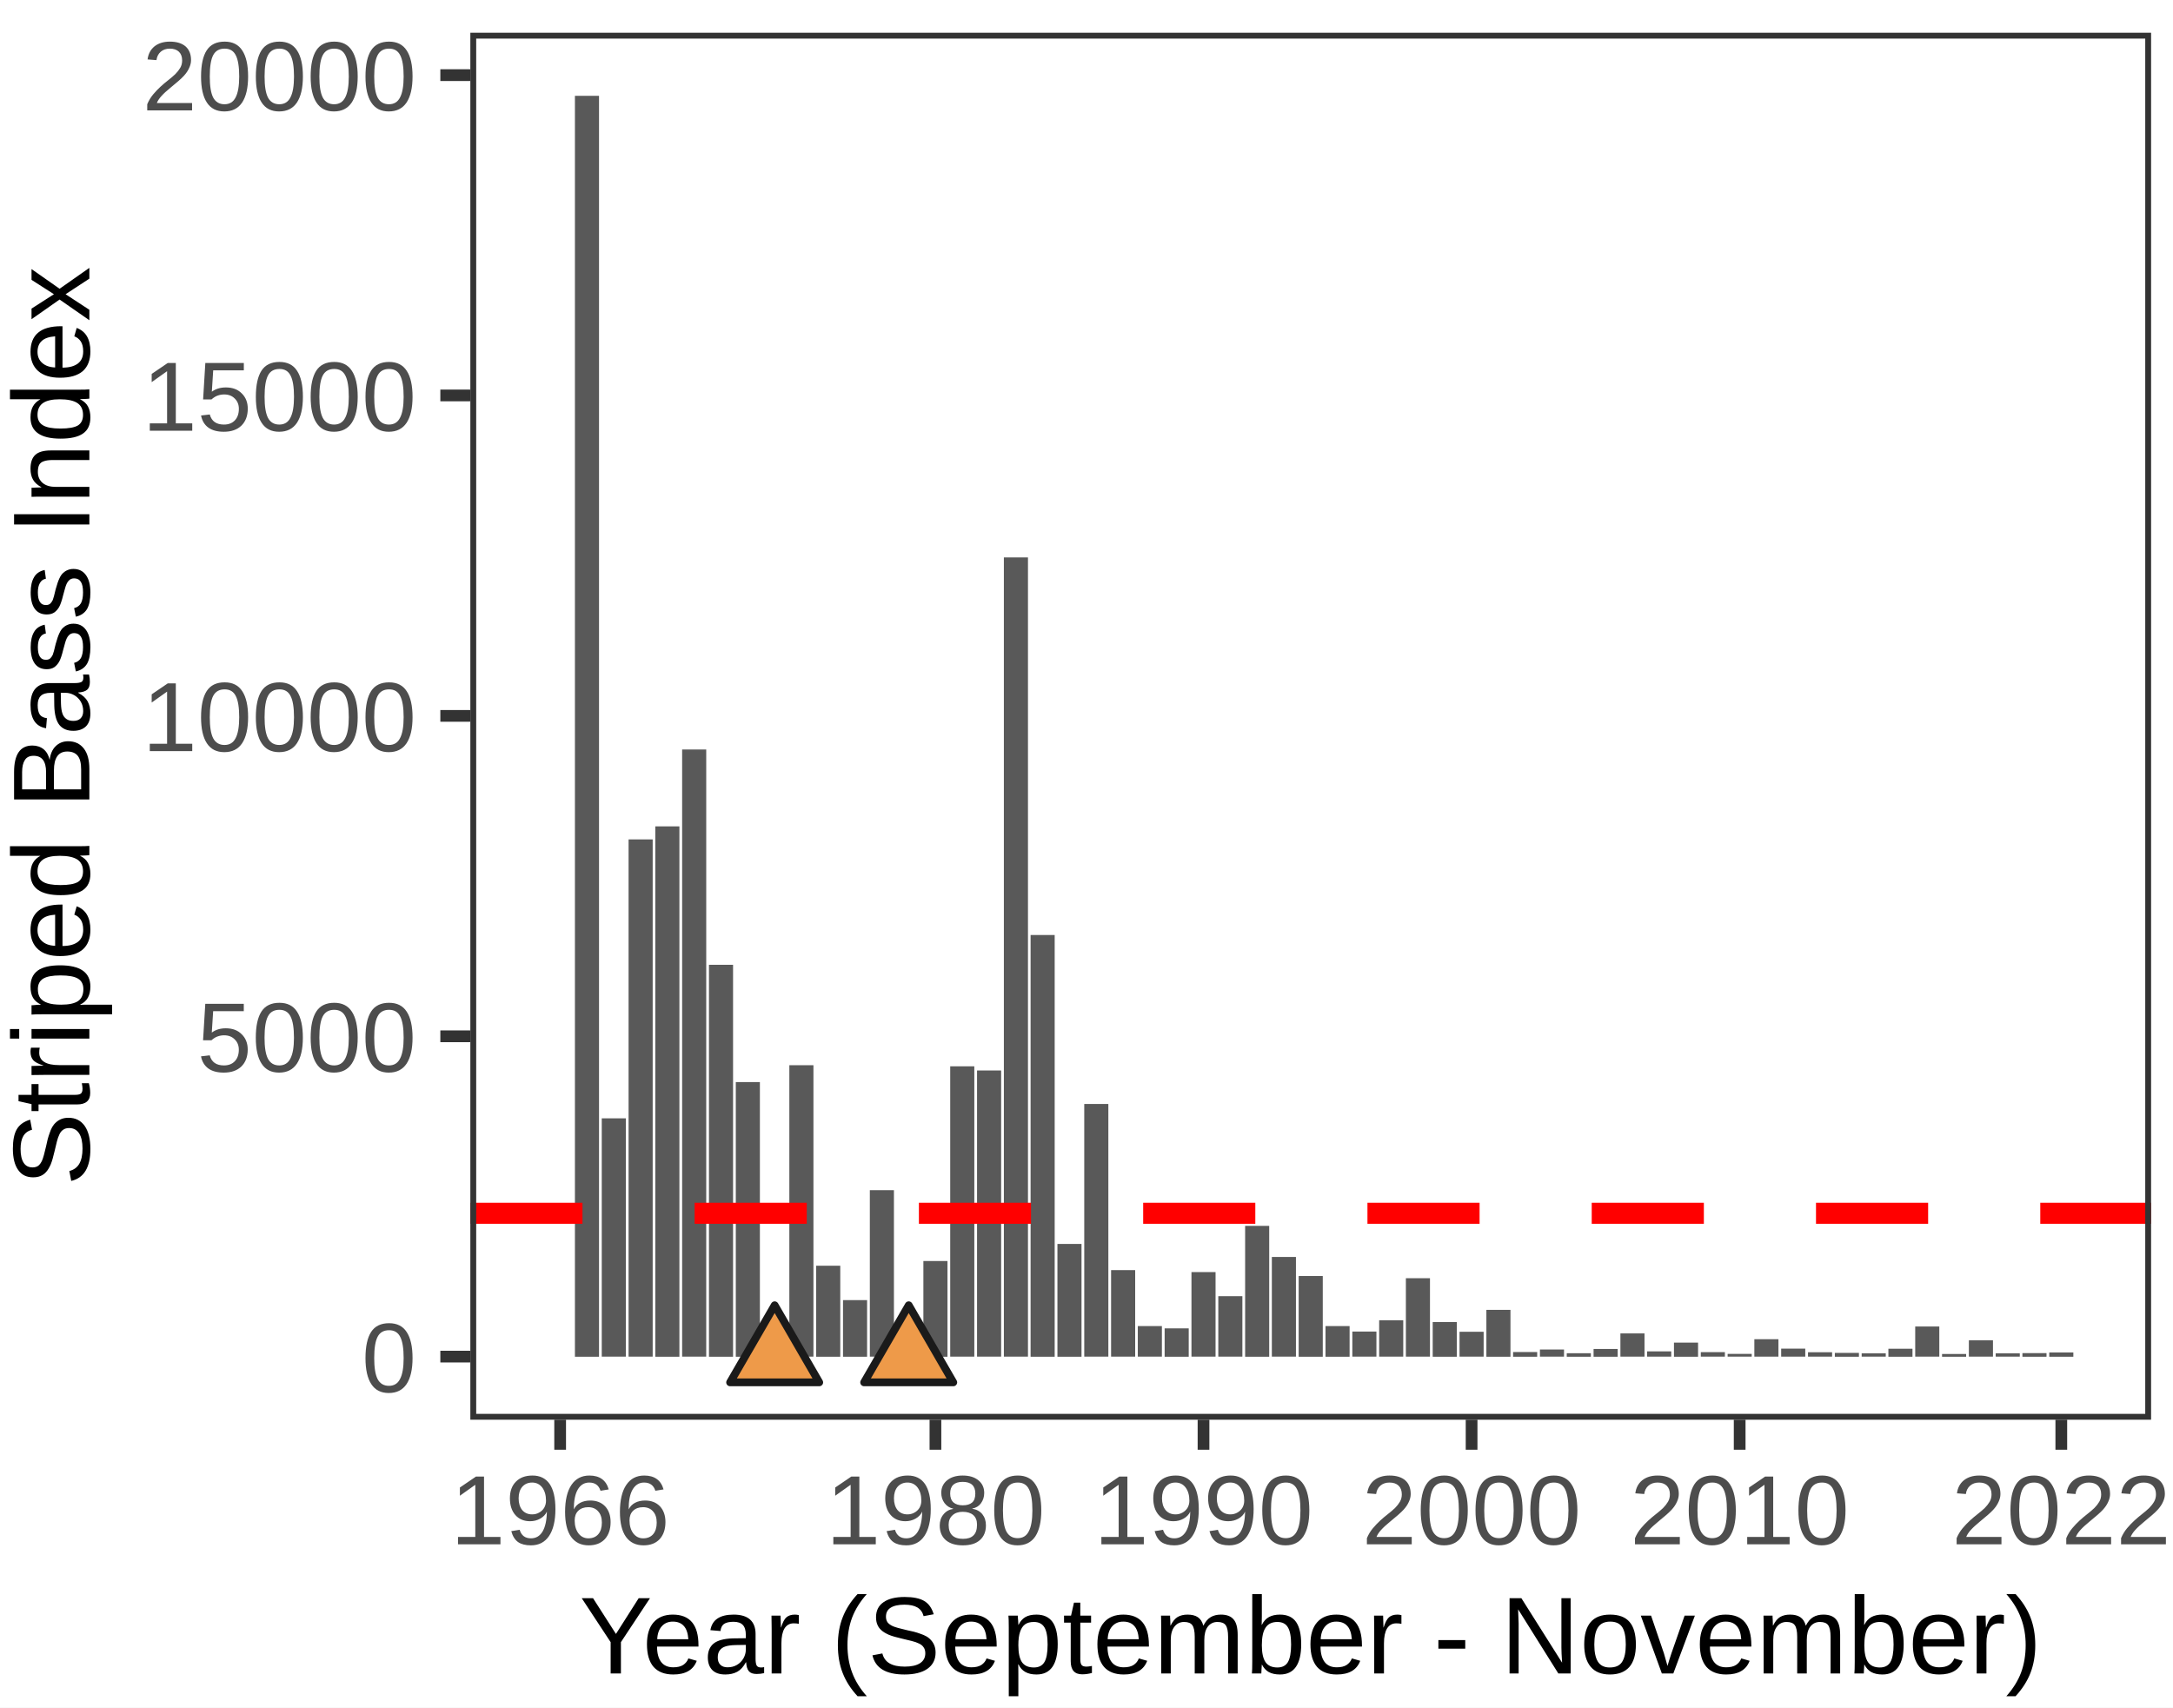
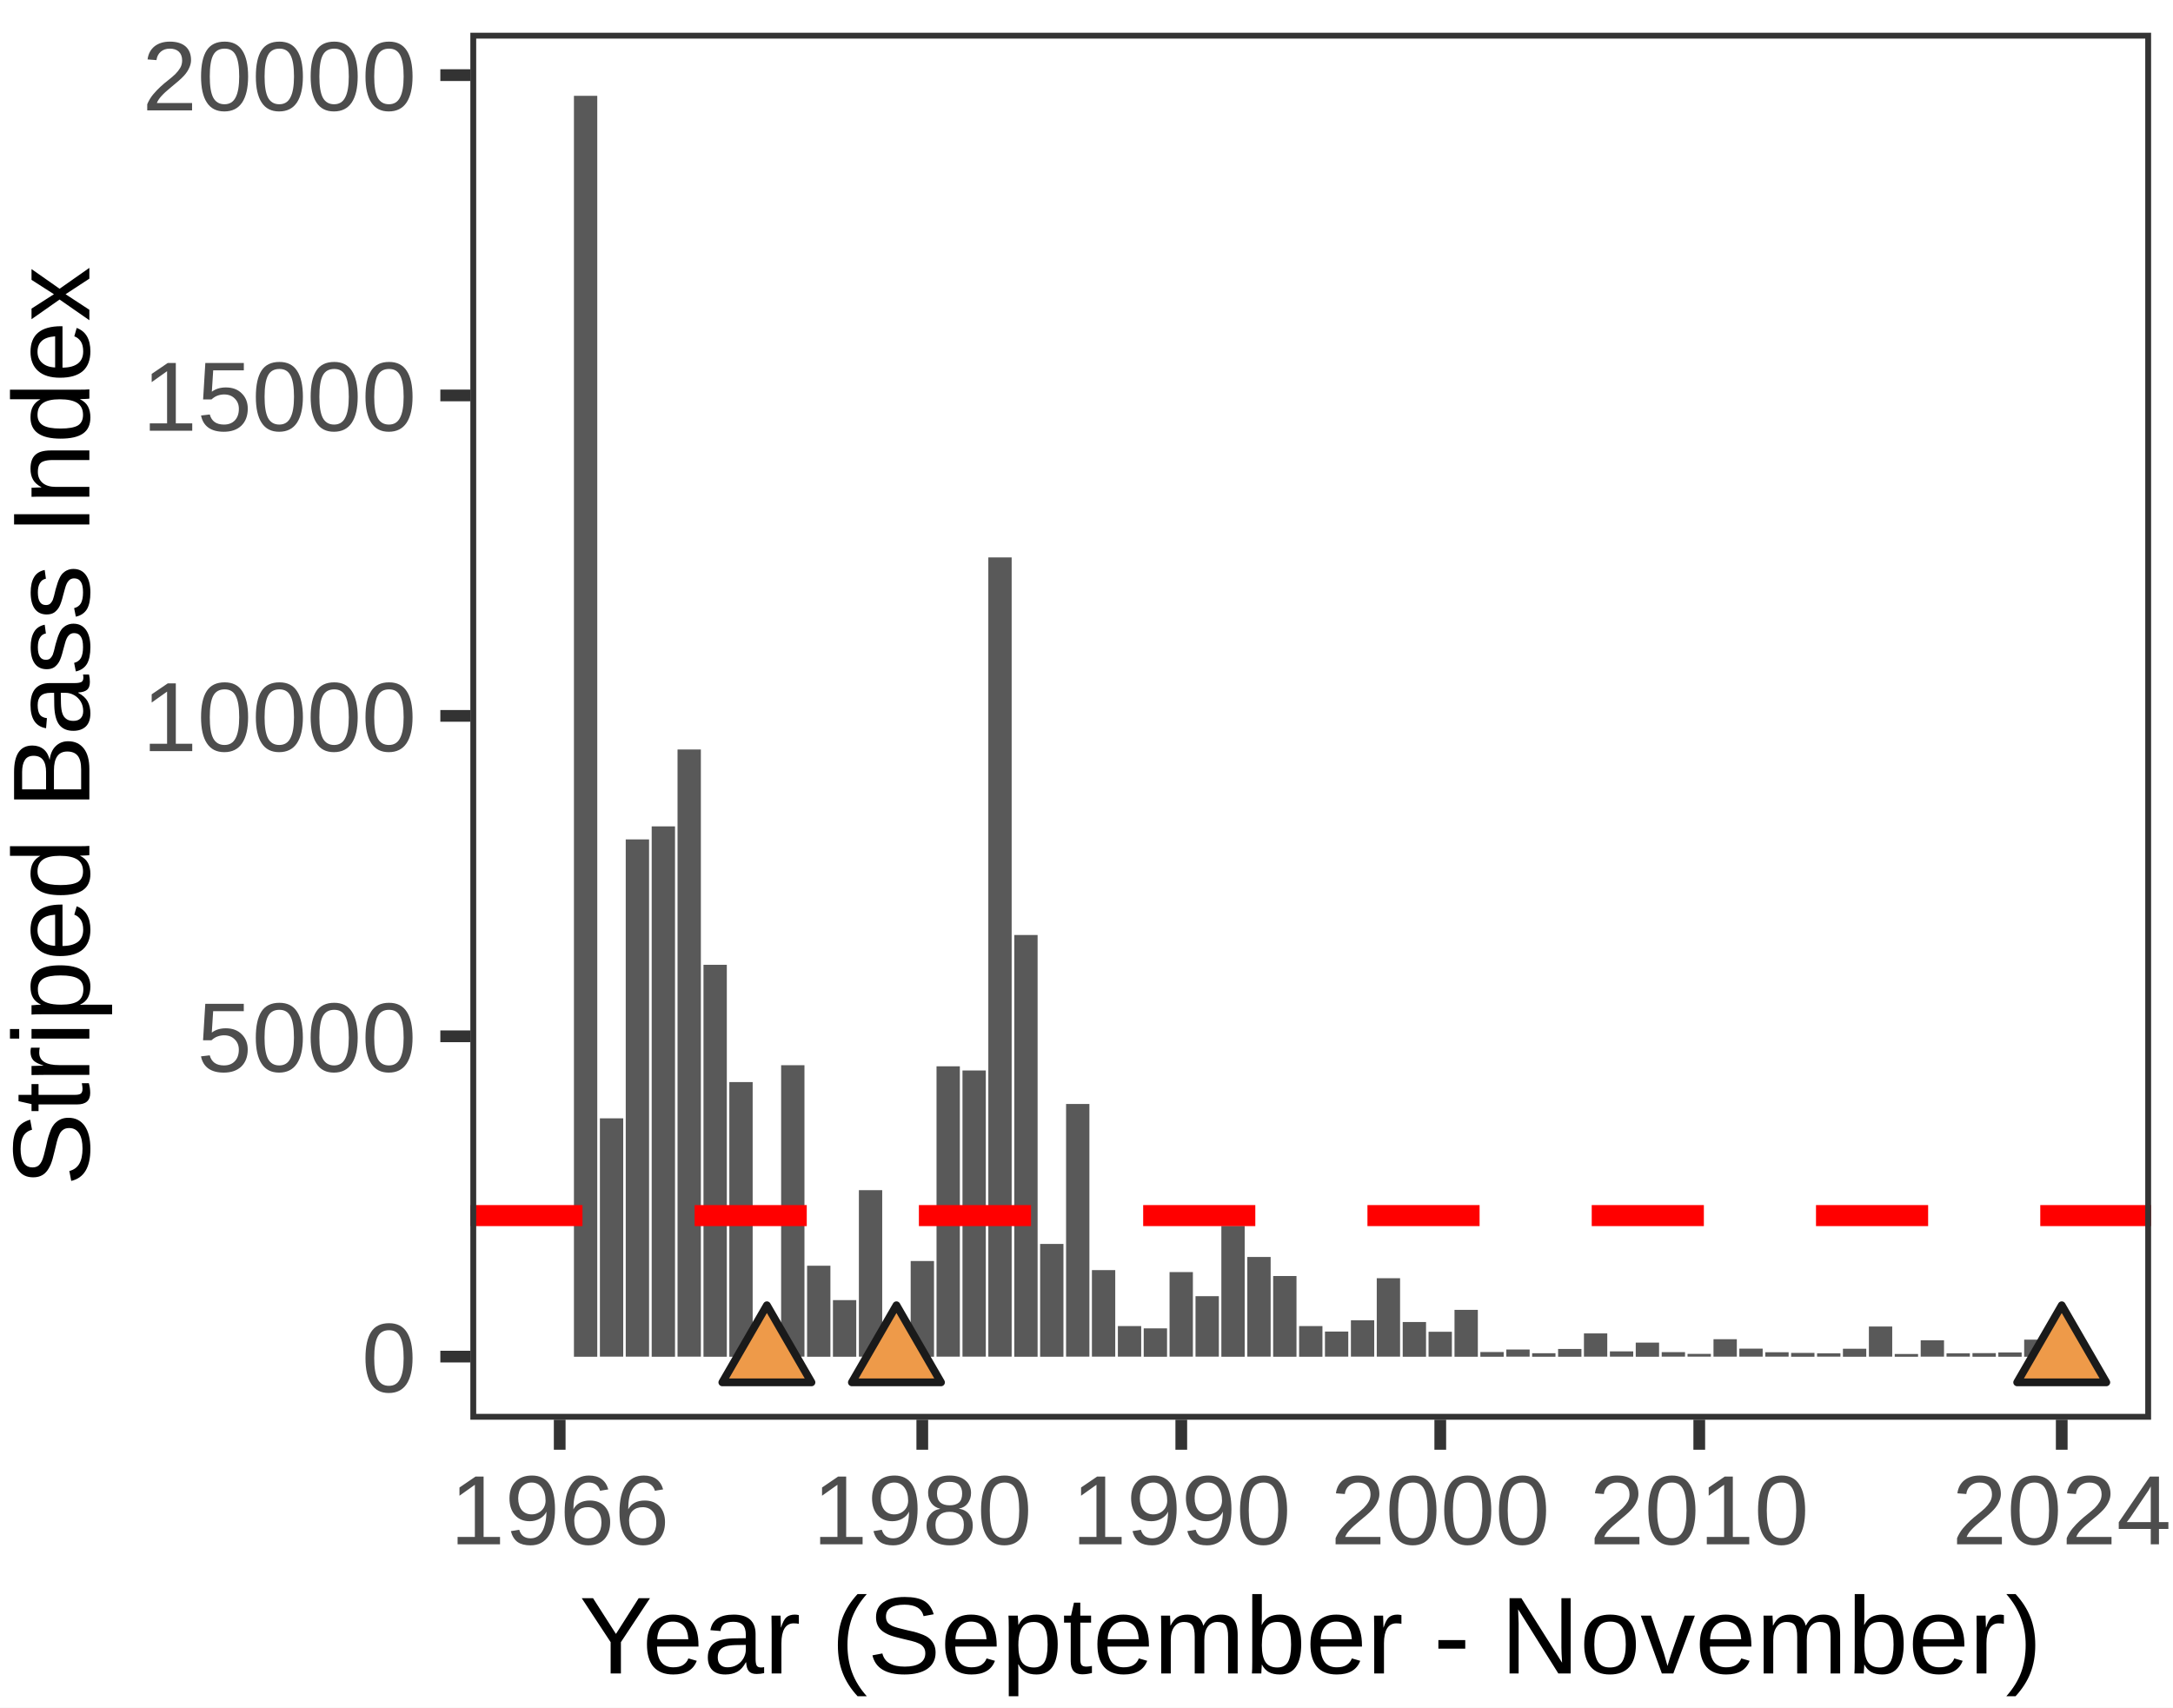
<svg xmlns="http://www.w3.org/2000/svg" class="svglite" width="198.43pt" height="155.91pt" viewBox="0 0 198.43 155.91">
  <defs>
    <style type="text/css">
    .svglite line, .svglite polyline, .svglite polygon, .svglite path, .svglite rect, .svglite circle {
      fill: none;
      stroke: #000000;
      stroke-linecap: round;
      stroke-linejoin: round;
      stroke-miterlimit: 10.00;
    }
    .svglite text {
      white-space: pre;
    }
  </style>
  </defs>
  <rect width="100%" height="100%" style="stroke: none; fill: #FFFFFF;" />
  <defs>
    <clipPath id="cpMC4wMHwxOTguNDN8MC4wMHwxNTUuOTE=">
      <rect x="0.00" y="0.00" width="198.43" height="155.91" />
    </clipPath>
  </defs>
  <g clip-path="url(#cpMC4wMHwxOTguNDN8MC4wMHwxNTUuOTE=)">
    <rect x="0.00" y="0.00" width="198.43" height="155.91" style="stroke-width: 1.07; stroke: #FFFFFF; fill: #FFFFFF;" />
  </g>
  <defs>
    <clipPath id="cpNDIuOTV8MTk2LjQzfDIuOTl8MTI5LjY0">
      <rect x="42.95" y="2.99" width="153.48" height="126.65" />
    </clipPath>
  </defs>
  <g clip-path="url(#cpNDIuOTV8MTk2LjQzfDIuOTl8MTI5LjY0)">
    <rect x="42.95" y="2.99" width="153.48" height="126.65" style="stroke-width: 1.07; stroke: none; fill: #FFFFFF;" />
-     <rect x="52.50" y="8.75" width="2.20" height="115.14" style="stroke-width: 1.07; stroke: none; stroke-linecap: butt; stroke-linejoin: miter; fill: #595959;" />
-     <rect x="54.95" y="102.12" width="2.20" height="21.76" style="stroke-width: 1.07; stroke: none; stroke-linecap: butt; stroke-linejoin: miter; fill: #595959;" />
-     <rect x="57.40" y="76.65" width="2.20" height="47.23" style="stroke-width: 1.07; stroke: none; stroke-linecap: butt; stroke-linejoin: miter; fill: #595959;" />
-     <rect x="59.84" y="75.46" width="2.20" height="48.43" style="stroke-width: 1.07; stroke: none; stroke-linecap: butt; stroke-linejoin: miter; fill: #595959;" />
-     <rect x="62.29" y="68.44" width="2.20" height="55.44" style="stroke-width: 1.07; stroke: none; stroke-linecap: butt; stroke-linejoin: miter; fill: #595959;" />
-     <rect x="64.74" y="88.10" width="2.20" height="35.79" style="stroke-width: 1.07; stroke: none; stroke-linecap: butt; stroke-linejoin: miter; fill: #595959;" />
-     <rect x="67.19" y="98.81" width="2.20" height="25.08" style="stroke-width: 1.07; stroke: none; stroke-linecap: butt; stroke-linejoin: miter; fill: #595959;" />
-     <rect x="72.08" y="97.27" width="2.20" height="26.61" style="stroke-width: 1.07; stroke: none; stroke-linecap: butt; stroke-linejoin: miter; fill: #595959;" />
-     <rect x="74.53" y="115.58" width="2.20" height="8.31" style="stroke-width: 1.07; stroke: none; stroke-linecap: butt; stroke-linejoin: miter; fill: #595959;" />
-     <rect x="76.98" y="118.72" width="2.20" height="5.17" style="stroke-width: 1.07; stroke: none; stroke-linecap: butt; stroke-linejoin: miter; fill: #595959;" />
-     <rect x="79.43" y="108.68" width="2.20" height="15.20" style="stroke-width: 1.07; stroke: none; stroke-linecap: butt; stroke-linejoin: miter; fill: #595959;" />
-     <rect x="84.32" y="115.15" width="2.20" height="8.74" style="stroke-width: 1.07; stroke: none; stroke-linecap: butt; stroke-linejoin: miter; fill: #595959;" />
-     <rect x="86.77" y="97.37" width="2.20" height="26.51" style="stroke-width: 1.07; stroke: none; stroke-linecap: butt; stroke-linejoin: miter; fill: #595959;" />
-     <rect x="89.22" y="97.75" width="2.20" height="26.13" style="stroke-width: 1.07; stroke: none; stroke-linecap: butt; stroke-linejoin: miter; fill: #595959;" />
-     <rect x="91.67" y="50.90" width="2.20" height="72.98" style="stroke-width: 1.07; stroke: none; stroke-linecap: butt; stroke-linejoin: miter; fill: #595959;" />
-     <rect x="94.11" y="85.38" width="2.20" height="38.51" style="stroke-width: 1.07; stroke: none; stroke-linecap: butt; stroke-linejoin: miter; fill: #595959;" />
-     <rect x="96.56" y="113.59" width="2.20" height="10.30" style="stroke-width: 1.07; stroke: none; stroke-linecap: butt; stroke-linejoin: miter; fill: #595959;" />
-     <rect x="99.01" y="100.81" width="2.20" height="23.07" style="stroke-width: 1.07; stroke: none; stroke-linecap: butt; stroke-linejoin: miter; fill: #595959;" />
-     <rect x="101.46" y="115.98" width="2.20" height="7.90" style="stroke-width: 1.07; stroke: none; stroke-linecap: butt; stroke-linejoin: miter; fill: #595959;" />
-     <rect x="103.90" y="121.09" width="2.20" height="2.79" style="stroke-width: 1.07; stroke: none; stroke-linecap: butt; stroke-linejoin: miter; fill: #595959;" />
-     <rect x="106.35" y="121.30" width="2.20" height="2.59" style="stroke-width: 1.07; stroke: none; stroke-linecap: butt; stroke-linejoin: miter; fill: #595959;" />
-     <rect x="108.80" y="116.16" width="2.20" height="7.72" style="stroke-width: 1.07; stroke: none; stroke-linecap: butt; stroke-linejoin: miter; fill: #595959;" />
-     <rect x="111.25" y="118.36" width="2.20" height="5.52" style="stroke-width: 1.07; stroke: none; stroke-linecap: butt; stroke-linejoin: miter; fill: #595959;" />
-     <rect x="113.70" y="111.94" width="2.20" height="11.95" style="stroke-width: 1.07; stroke: none; stroke-linecap: butt; stroke-linejoin: miter; fill: #595959;" />
-     <rect x="116.14" y="114.78" width="2.20" height="9.10" style="stroke-width: 1.07; stroke: none; stroke-linecap: butt; stroke-linejoin: miter; fill: #595959;" />
-     <rect x="118.59" y="116.52" width="2.20" height="7.37" style="stroke-width: 1.07; stroke: none; stroke-linecap: butt; stroke-linejoin: miter; fill: #595959;" />
-     <rect x="121.04" y="121.09" width="2.20" height="2.80" style="stroke-width: 1.07; stroke: none; stroke-linecap: butt; stroke-linejoin: miter; fill: #595959;" />
-     <rect x="123.49" y="121.59" width="2.20" height="2.29" style="stroke-width: 1.07; stroke: none; stroke-linecap: butt; stroke-linejoin: miter; fill: #595959;" />
-     <rect x="125.94" y="120.56" width="2.20" height="3.32" style="stroke-width: 1.07; stroke: none; stroke-linecap: butt; stroke-linejoin: miter; fill: #595959;" />
-     <rect x="128.38" y="116.72" width="2.20" height="7.16" style="stroke-width: 1.07; stroke: none; stroke-linecap: butt; stroke-linejoin: miter; fill: #595959;" />
-     <rect x="130.83" y="120.72" width="2.20" height="3.17" style="stroke-width: 1.07; stroke: none; stroke-linecap: butt; stroke-linejoin: miter; fill: #595959;" />
-     <rect x="133.28" y="121.61" width="2.20" height="2.27" style="stroke-width: 1.07; stroke: none; stroke-linecap: butt; stroke-linejoin: miter; fill: #595959;" />
-     <rect x="135.73" y="119.61" width="2.20" height="4.28" style="stroke-width: 1.07; stroke: none; stroke-linecap: butt; stroke-linejoin: miter; fill: #595959;" />
-     <rect x="138.17" y="123.46" width="2.20" height="0.43" style="stroke-width: 1.07; stroke: none; stroke-linecap: butt; stroke-linejoin: miter; fill: #595959;" />
-     <rect x="140.62" y="123.23" width="2.20" height="0.65" style="stroke-width: 1.07; stroke: none; stroke-linecap: butt; stroke-linejoin: miter; fill: #595959;" />
-     <rect x="143.07" y="123.57" width="2.20" height="0.32" style="stroke-width: 1.07; stroke: none; stroke-linecap: butt; stroke-linejoin: miter; fill: #595959;" />
-     <rect x="145.52" y="123.18" width="2.20" height="0.71" style="stroke-width: 1.07; stroke: none; stroke-linecap: butt; stroke-linejoin: miter; fill: #595959;" />
-     <rect x="147.97" y="121.76" width="2.20" height="2.12" style="stroke-width: 1.07; stroke: none; stroke-linecap: butt; stroke-linejoin: miter; fill: #595959;" />
-     <rect x="150.41" y="123.40" width="2.20" height="0.48" style="stroke-width: 1.07; stroke: none; stroke-linecap: butt; stroke-linejoin: miter; fill: #595959;" />
-     <rect x="152.86" y="122.60" width="2.20" height="1.29" style="stroke-width: 1.07; stroke: none; stroke-linecap: butt; stroke-linejoin: miter; fill: #595959;" />
-     <rect x="155.31" y="123.47" width="2.20" height="0.41" style="stroke-width: 1.07; stroke: none; stroke-linecap: butt; stroke-linejoin: miter; fill: #595959;" />
-     <rect x="157.76" y="123.63" width="2.20" height="0.25" style="stroke-width: 1.07; stroke: none; stroke-linecap: butt; stroke-linejoin: miter; fill: #595959;" />
-     <rect x="160.20" y="122.29" width="2.20" height="1.59" style="stroke-width: 1.07; stroke: none; stroke-linecap: butt; stroke-linejoin: miter; fill: #595959;" />
-     <rect x="162.65" y="123.15" width="2.20" height="0.73" style="stroke-width: 1.07; stroke: none; stroke-linecap: butt; stroke-linejoin: miter; fill: #595959;" />
-     <rect x="165.10" y="123.48" width="2.20" height="0.40" style="stroke-width: 1.07; stroke: none; stroke-linecap: butt; stroke-linejoin: miter; fill: #595959;" />
-     <rect x="167.55" y="123.54" width="2.20" height="0.35" style="stroke-width: 1.07; stroke: none; stroke-linecap: butt; stroke-linejoin: miter; fill: #595959;" />
-     <rect x="170.00" y="123.58" width="2.20" height="0.30" style="stroke-width: 1.07; stroke: none; stroke-linecap: butt; stroke-linejoin: miter; fill: #595959;" />
-     <rect x="172.44" y="123.16" width="2.20" height="0.73" style="stroke-width: 1.07; stroke: none; stroke-linecap: butt; stroke-linejoin: miter; fill: #595959;" />
-     <rect x="174.89" y="121.13" width="2.20" height="2.75" style="stroke-width: 1.07; stroke: none; stroke-linecap: butt; stroke-linejoin: miter; fill: #595959;" />
-     <rect x="177.34" y="123.64" width="2.20" height="0.25" style="stroke-width: 1.07; stroke: none; stroke-linecap: butt; stroke-linejoin: miter; fill: #595959;" />
-     <rect x="179.79" y="122.39" width="2.20" height="1.49" style="stroke-width: 1.07; stroke: none; stroke-linecap: butt; stroke-linejoin: miter; fill: #595959;" />
-     <rect x="182.24" y="123.58" width="2.20" height="0.30" style="stroke-width: 1.07; stroke: none; stroke-linecap: butt; stroke-linejoin: miter; fill: #595959;" />
-     <rect x="184.68" y="123.56" width="2.20" height="0.33" style="stroke-width: 1.07; stroke: none; stroke-linecap: butt; stroke-linejoin: miter; fill: #595959;" />
-     <rect x="187.13" y="123.50" width="2.20" height="0.39" style="stroke-width: 1.07; stroke: none; stroke-linecap: butt; stroke-linejoin: miter; fill: #595959;" />
-     <polygon points="70.74,119.19 74.81,126.23 66.67,126.23 " style="stroke-width: 0.71; stroke: #1A1A1A; fill: #EE9A49;" />
-     <polygon points="82.98,119.19 87.05,126.23 78.91,126.23 " style="stroke-width: 0.71; stroke: #1A1A1A; fill: #EE9A49;" />
-     <line x1="42.95" y1="110.79" x2="196.43" y2="110.79" style="stroke-width: 1.92; stroke: #FF0000; stroke-dasharray: 10.24,10.24; stroke-linecap: butt;" />
+     <rect x="52.41" y="8.75" width="2.13" height="115.14" style="stroke-width: 1.07; stroke: none; stroke-linecap: butt; stroke-linejoin: miter; fill: #595959;" />
+     <rect x="54.78" y="102.12" width="2.13" height="21.76" style="stroke-width: 1.07; stroke: none; stroke-linecap: butt; stroke-linejoin: miter; fill: #595959;" />
+     <rect x="57.14" y="76.65" width="2.13" height="47.23" style="stroke-width: 1.07; stroke: none; stroke-linecap: butt; stroke-linejoin: miter; fill: #595959;" />
+     <rect x="59.51" y="75.46" width="2.13" height="48.43" style="stroke-width: 1.07; stroke: none; stroke-linecap: butt; stroke-linejoin: miter; fill: #595959;" />
+     <rect x="61.87" y="68.44" width="2.13" height="55.44" style="stroke-width: 1.07; stroke: none; stroke-linecap: butt; stroke-linejoin: miter; fill: #595959;" />
+     <rect x="64.24" y="88.10" width="2.13" height="35.79" style="stroke-width: 1.07; stroke: none; stroke-linecap: butt; stroke-linejoin: miter; fill: #595959;" />
+     <rect x="66.60" y="98.81" width="2.13" height="25.08" style="stroke-width: 1.07; stroke: none; stroke-linecap: butt; stroke-linejoin: miter; fill: #595959;" />
+     <rect x="71.33" y="97.27" width="2.13" height="26.61" style="stroke-width: 1.07; stroke: none; stroke-linecap: butt; stroke-linejoin: miter; fill: #595959;" />
+     <rect x="73.70" y="115.58" width="2.13" height="8.31" style="stroke-width: 1.07; stroke: none; stroke-linecap: butt; stroke-linejoin: miter; fill: #595959;" />
+     <rect x="76.06" y="118.72" width="2.13" height="5.17" style="stroke-width: 1.07; stroke: none; stroke-linecap: butt; stroke-linejoin: miter; fill: #595959;" />
+     <rect x="78.43" y="108.68" width="2.13" height="15.20" style="stroke-width: 1.07; stroke: none; stroke-linecap: butt; stroke-linejoin: miter; fill: #595959;" />
+     <rect x="83.16" y="115.15" width="2.13" height="8.74" style="stroke-width: 1.07; stroke: none; stroke-linecap: butt; stroke-linejoin: miter; fill: #595959;" />
+     <rect x="85.52" y="97.37" width="2.13" height="26.51" style="stroke-width: 1.07; stroke: none; stroke-linecap: butt; stroke-linejoin: miter; fill: #595959;" />
+     <rect x="87.89" y="97.75" width="2.13" height="26.13" style="stroke-width: 1.07; stroke: none; stroke-linecap: butt; stroke-linejoin: miter; fill: #595959;" />
+     <rect x="90.25" y="50.90" width="2.13" height="72.98" style="stroke-width: 1.07; stroke: none; stroke-linecap: butt; stroke-linejoin: miter; fill: #595959;" />
+     <rect x="92.62" y="85.38" width="2.13" height="38.51" style="stroke-width: 1.07; stroke: none; stroke-linecap: butt; stroke-linejoin: miter; fill: #595959;" />
+     <rect x="94.98" y="113.59" width="2.13" height="10.30" style="stroke-width: 1.07; stroke: none; stroke-linecap: butt; stroke-linejoin: miter; fill: #595959;" />
+     <rect x="97.35" y="100.81" width="2.13" height="23.07" style="stroke-width: 1.07; stroke: none; stroke-linecap: butt; stroke-linejoin: miter; fill: #595959;" />
+     <rect x="99.71" y="115.98" width="2.13" height="7.90" style="stroke-width: 1.07; stroke: none; stroke-linecap: butt; stroke-linejoin: miter; fill: #595959;" />
+     <rect x="102.08" y="121.09" width="2.13" height="2.79" style="stroke-width: 1.07; stroke: none; stroke-linecap: butt; stroke-linejoin: miter; fill: #595959;" />
+     <rect x="104.44" y="121.30" width="2.13" height="2.59" style="stroke-width: 1.07; stroke: none; stroke-linecap: butt; stroke-linejoin: miter; fill: #595959;" />
+     <rect x="106.80" y="116.16" width="2.13" height="7.72" style="stroke-width: 1.07; stroke: none; stroke-linecap: butt; stroke-linejoin: miter; fill: #595959;" />
+     <rect x="109.17" y="118.36" width="2.13" height="5.52" style="stroke-width: 1.07; stroke: none; stroke-linecap: butt; stroke-linejoin: miter; fill: #595959;" />
+     <rect x="111.53" y="111.94" width="2.13" height="11.95" style="stroke-width: 1.07; stroke: none; stroke-linecap: butt; stroke-linejoin: miter; fill: #595959;" />
+     <rect x="113.90" y="114.78" width="2.13" height="9.10" style="stroke-width: 1.07; stroke: none; stroke-linecap: butt; stroke-linejoin: miter; fill: #595959;" />
+     <rect x="116.26" y="116.52" width="2.13" height="7.37" style="stroke-width: 1.07; stroke: none; stroke-linecap: butt; stroke-linejoin: miter; fill: #595959;" />
+     <rect x="118.63" y="121.09" width="2.13" height="2.80" style="stroke-width: 1.07; stroke: none; stroke-linecap: butt; stroke-linejoin: miter; fill: #595959;" />
+     <rect x="120.99" y="121.59" width="2.13" height="2.29" style="stroke-width: 1.07; stroke: none; stroke-linecap: butt; stroke-linejoin: miter; fill: #595959;" />
+     <rect x="123.36" y="120.56" width="2.13" height="3.32" style="stroke-width: 1.07; stroke: none; stroke-linecap: butt; stroke-linejoin: miter; fill: #595959;" />
+     <rect x="125.72" y="116.72" width="2.13" height="7.16" style="stroke-width: 1.07; stroke: none; stroke-linecap: butt; stroke-linejoin: miter; fill: #595959;" />
+     <rect x="128.09" y="120.72" width="2.13" height="3.17" style="stroke-width: 1.07; stroke: none; stroke-linecap: butt; stroke-linejoin: miter; fill: #595959;" />
+     <rect x="130.45" y="121.61" width="2.13" height="2.27" style="stroke-width: 1.07; stroke: none; stroke-linecap: butt; stroke-linejoin: miter; fill: #595959;" />
+     <rect x="132.82" y="119.61" width="2.13" height="4.28" style="stroke-width: 1.07; stroke: none; stroke-linecap: butt; stroke-linejoin: miter; fill: #595959;" />
+     <rect x="135.18" y="123.46" width="2.13" height="0.43" style="stroke-width: 1.07; stroke: none; stroke-linecap: butt; stroke-linejoin: miter; fill: #595959;" />
+     <rect x="137.55" y="123.23" width="2.13" height="0.65" style="stroke-width: 1.07; stroke: none; stroke-linecap: butt; stroke-linejoin: miter; fill: #595959;" />
+     <rect x="139.91" y="123.57" width="2.13" height="0.32" style="stroke-width: 1.07; stroke: none; stroke-linecap: butt; stroke-linejoin: miter; fill: #595959;" />
+     <rect x="142.28" y="123.18" width="2.13" height="0.71" style="stroke-width: 1.07; stroke: none; stroke-linecap: butt; stroke-linejoin: miter; fill: #595959;" />
+     <rect x="144.64" y="121.76" width="2.13" height="2.12" style="stroke-width: 1.07; stroke: none; stroke-linecap: butt; stroke-linejoin: miter; fill: #595959;" />
+     <rect x="147.01" y="123.40" width="2.13" height="0.48" style="stroke-width: 1.07; stroke: none; stroke-linecap: butt; stroke-linejoin: miter; fill: #595959;" />
+     <rect x="149.37" y="122.60" width="2.13" height="1.29" style="stroke-width: 1.07; stroke: none; stroke-linecap: butt; stroke-linejoin: miter; fill: #595959;" />
+     <rect x="151.74" y="123.47" width="2.13" height="0.41" style="stroke-width: 1.07; stroke: none; stroke-linecap: butt; stroke-linejoin: miter; fill: #595959;" />
+     <rect x="154.10" y="123.63" width="2.13" height="0.25" style="stroke-width: 1.07; stroke: none; stroke-linecap: butt; stroke-linejoin: miter; fill: #595959;" />
+     <rect x="156.47" y="122.29" width="2.13" height="1.59" style="stroke-width: 1.07; stroke: none; stroke-linecap: butt; stroke-linejoin: miter; fill: #595959;" />
+     <rect x="158.83" y="123.15" width="2.13" height="0.73" style="stroke-width: 1.07; stroke: none; stroke-linecap: butt; stroke-linejoin: miter; fill: #595959;" />
+     <rect x="161.20" y="123.48" width="2.13" height="0.40" style="stroke-width: 1.07; stroke: none; stroke-linecap: butt; stroke-linejoin: miter; fill: #595959;" />
+     <rect x="163.56" y="123.54" width="2.13" height="0.35" style="stroke-width: 1.07; stroke: none; stroke-linecap: butt; stroke-linejoin: miter; fill: #595959;" />
+     <rect x="165.93" y="123.58" width="2.13" height="0.30" style="stroke-width: 1.07; stroke: none; stroke-linecap: butt; stroke-linejoin: miter; fill: #595959;" />
+     <rect x="168.29" y="123.16" width="2.13" height="0.73" style="stroke-width: 1.07; stroke: none; stroke-linecap: butt; stroke-linejoin: miter; fill: #595959;" />
+     <rect x="170.66" y="121.13" width="2.13" height="2.75" style="stroke-width: 1.07; stroke: none; stroke-linecap: butt; stroke-linejoin: miter; fill: #595959;" />
+     <rect x="173.02" y="123.64" width="2.13" height="0.25" style="stroke-width: 1.07; stroke: none; stroke-linecap: butt; stroke-linejoin: miter; fill: #595959;" />
+     <rect x="175.39" y="122.39" width="2.13" height="1.49" style="stroke-width: 1.07; stroke: none; stroke-linecap: butt; stroke-linejoin: miter; fill: #595959;" />
+     <rect x="177.75" y="123.58" width="2.13" height="0.30" style="stroke-width: 1.07; stroke: none; stroke-linecap: butt; stroke-linejoin: miter; fill: #595959;" />
+     <rect x="180.12" y="123.56" width="2.13" height="0.33" style="stroke-width: 1.07; stroke: none; stroke-linecap: butt; stroke-linejoin: miter; fill: #595959;" />
+     <rect x="182.48" y="123.50" width="2.13" height="0.39" style="stroke-width: 1.07; stroke: none; stroke-linecap: butt; stroke-linejoin: miter; fill: #595959;" />
+     <rect x="184.84" y="122.33" width="2.13" height="1.56" style="stroke-width: 1.07; stroke: none; stroke-linecap: butt; stroke-linejoin: miter; fill: #595959;" />
+     <polygon points="70.03,119.19 74.10,126.23 65.96,126.23 " style="stroke-width: 0.71; stroke: #1A1A1A; fill: #EE9A49;" />
+     <polygon points="81.86,119.19 85.93,126.23 77.79,126.23 " style="stroke-width: 0.71; stroke: #1A1A1A; fill: #EE9A49;" />
+     <polygon points="188.27,119.19 192.34,126.23 184.20,126.23 " style="stroke-width: 0.71; stroke: #1A1A1A; fill: #EE9A49;" />
+     <line x1="42.95" y1="111.00" x2="196.43" y2="111.00" style="stroke-width: 1.92; stroke: #FF0000; stroke-dasharray: 10.24,10.24; stroke-linecap: butt;" />
    <rect x="42.95" y="2.99" width="153.48" height="126.65" style="stroke-width: 1.07; stroke: #333333;" />
  </g>
  <g clip-path="url(#cpMC4wMHwxOTguNDN8MC4wMHwxNTUuOTE=)">
    <text x="38.02" y="127.11" text-anchor="end" style="font-size: 9.00px;fill: #4D4D4D; font-family: &quot;Arial&quot;;" textLength="5.00px" lengthAdjust="spacingAndGlyphs">0</text>
    <text x="38.02" y="97.85" text-anchor="end" style="font-size: 9.00px;fill: #4D4D4D; font-family: &quot;Arial&quot;;" textLength="20.02px" lengthAdjust="spacingAndGlyphs">5000</text>
    <text x="38.02" y="68.59" text-anchor="end" style="font-size: 9.00px;fill: #4D4D4D; font-family: &quot;Arial&quot;;" textLength="25.02px" lengthAdjust="spacingAndGlyphs">10000</text>
    <text x="38.02" y="39.33" text-anchor="end" style="font-size: 9.00px;fill: #4D4D4D; font-family: &quot;Arial&quot;;" textLength="25.02px" lengthAdjust="spacingAndGlyphs">15000</text>
    <text x="38.02" y="10.08" text-anchor="end" style="font-size: 9.00px;fill: #4D4D4D; font-family: &quot;Arial&quot;;" textLength="25.02px" lengthAdjust="spacingAndGlyphs">20000</text>
    <polyline points="40.21,123.88 42.95,123.88 " style="stroke-width: 1.07; stroke: #333333; stroke-linecap: butt;" />
    <polyline points="40.21,94.63 42.95,94.63 " style="stroke-width: 1.07; stroke: #333333; stroke-linecap: butt;" />
    <polyline points="40.21,65.37 42.95,65.37 " style="stroke-width: 1.07; stroke: #333333; stroke-linecap: butt;" />
    <polyline points="40.21,36.11 42.95,36.11 " style="stroke-width: 1.07; stroke: #333333; stroke-linecap: butt;" />
    <polyline points="40.21,6.86 42.95,6.86 " style="stroke-width: 1.07; stroke: #333333; stroke-linecap: butt;" />
-     <polyline points="51.15,132.38 51.15,129.64 " style="stroke-width: 1.07; stroke: #333333; stroke-linecap: butt;" />
-     <polyline points="85.42,132.38 85.42,129.64 " style="stroke-width: 1.07; stroke: #333333; stroke-linecap: butt;" />
-     <polyline points="109.90,132.38 109.90,129.64 " style="stroke-width: 1.07; stroke: #333333; stroke-linecap: butt;" />
-     <polyline points="134.38,132.38 134.38,129.64 " style="stroke-width: 1.07; stroke: #333333; stroke-linecap: butt;" />
-     <polyline points="158.86,132.38 158.86,129.64 " style="stroke-width: 1.07; stroke: #333333; stroke-linecap: butt;" />
-     <polyline points="188.23,132.38 188.23,129.64 " style="stroke-width: 1.07; stroke: #333333; stroke-linecap: butt;" />
-     <text x="51.15" y="141.02" text-anchor="middle" style="font-size: 9.00px;fill: #4D4D4D; font-family: &quot;Arial&quot;;" textLength="20.02px" lengthAdjust="spacingAndGlyphs">1966</text>
-     <text x="85.42" y="141.02" text-anchor="middle" style="font-size: 9.00px;fill: #4D4D4D; font-family: &quot;Arial&quot;;" textLength="20.02px" lengthAdjust="spacingAndGlyphs">1980</text>
-     <text x="109.90" y="141.02" text-anchor="middle" style="font-size: 9.00px;fill: #4D4D4D; font-family: &quot;Arial&quot;;" textLength="20.02px" lengthAdjust="spacingAndGlyphs">1990</text>
-     <text x="134.38" y="141.02" text-anchor="middle" style="font-size: 9.00px;fill: #4D4D4D; font-family: &quot;Arial&quot;;" textLength="20.02px" lengthAdjust="spacingAndGlyphs">2000</text>
-     <text x="158.86" y="141.02" text-anchor="middle" style="font-size: 9.00px;fill: #4D4D4D; font-family: &quot;Arial&quot;;" textLength="20.02px" lengthAdjust="spacingAndGlyphs">2010</text>
-     <text x="188.23" y="141.02" text-anchor="middle" style="font-size: 9.00px;fill: #4D4D4D; font-family: &quot;Arial&quot;;" textLength="20.02px" lengthAdjust="spacingAndGlyphs">2022</text>
+     <polyline points="51.11,132.38 51.11,129.64 " style="stroke-width: 1.07; stroke: #333333; stroke-linecap: butt;" />
+     <polyline points="84.22,132.38 84.22,129.64 " style="stroke-width: 1.07; stroke: #333333; stroke-linecap: butt;" />
+     <polyline points="107.87,132.38 107.87,129.64 " style="stroke-width: 1.07; stroke: #333333; stroke-linecap: butt;" />
+     <polyline points="131.52,132.38 131.52,129.64 " style="stroke-width: 1.07; stroke: #333333; stroke-linecap: butt;" />
+     <polyline points="155.17,132.38 155.17,129.64 " style="stroke-width: 1.07; stroke: #333333; stroke-linecap: butt;" />
+     <polyline points="188.27,132.38 188.27,129.64 " style="stroke-width: 1.07; stroke: #333333; stroke-linecap: butt;" />
+     <text x="51.11" y="141.02" text-anchor="middle" style="font-size: 9.00px;fill: #4D4D4D; font-family: &quot;Arial&quot;;" textLength="20.02px" lengthAdjust="spacingAndGlyphs">1966</text>
+     <text x="84.22" y="141.02" text-anchor="middle" style="font-size: 9.00px;fill: #4D4D4D; font-family: &quot;Arial&quot;;" textLength="20.02px" lengthAdjust="spacingAndGlyphs">1980</text>
+     <text x="107.87" y="141.02" text-anchor="middle" style="font-size: 9.00px;fill: #4D4D4D; font-family: &quot;Arial&quot;;" textLength="20.02px" lengthAdjust="spacingAndGlyphs">1990</text>
+     <text x="131.52" y="141.02" text-anchor="middle" style="font-size: 9.00px;fill: #4D4D4D; font-family: &quot;Arial&quot;;" textLength="20.02px" lengthAdjust="spacingAndGlyphs">2000</text>
+     <text x="155.17" y="141.02" text-anchor="middle" style="font-size: 9.00px;fill: #4D4D4D; font-family: &quot;Arial&quot;;" textLength="20.02px" lengthAdjust="spacingAndGlyphs">2010</text>
+     <text x="188.27" y="141.02" text-anchor="middle" style="font-size: 9.00px;fill: #4D4D4D; font-family: &quot;Arial&quot;;" textLength="20.02px" lengthAdjust="spacingAndGlyphs">2024</text>
    <text x="119.69" y="152.81" text-anchor="middle" style="font-size: 10.00px; font-family: &quot;Arial&quot;;" textLength="133.65px" lengthAdjust="spacingAndGlyphs">Year (September - November)</text>
    <text transform="translate(8.16,66.32) rotate(-90)" text-anchor="middle" style="font-size: 10.00px; font-family: &quot;Arial&quot;;" textLength="83.98px" lengthAdjust="spacingAndGlyphs">Striped Bass Index</text>
  </g>
</svg>
